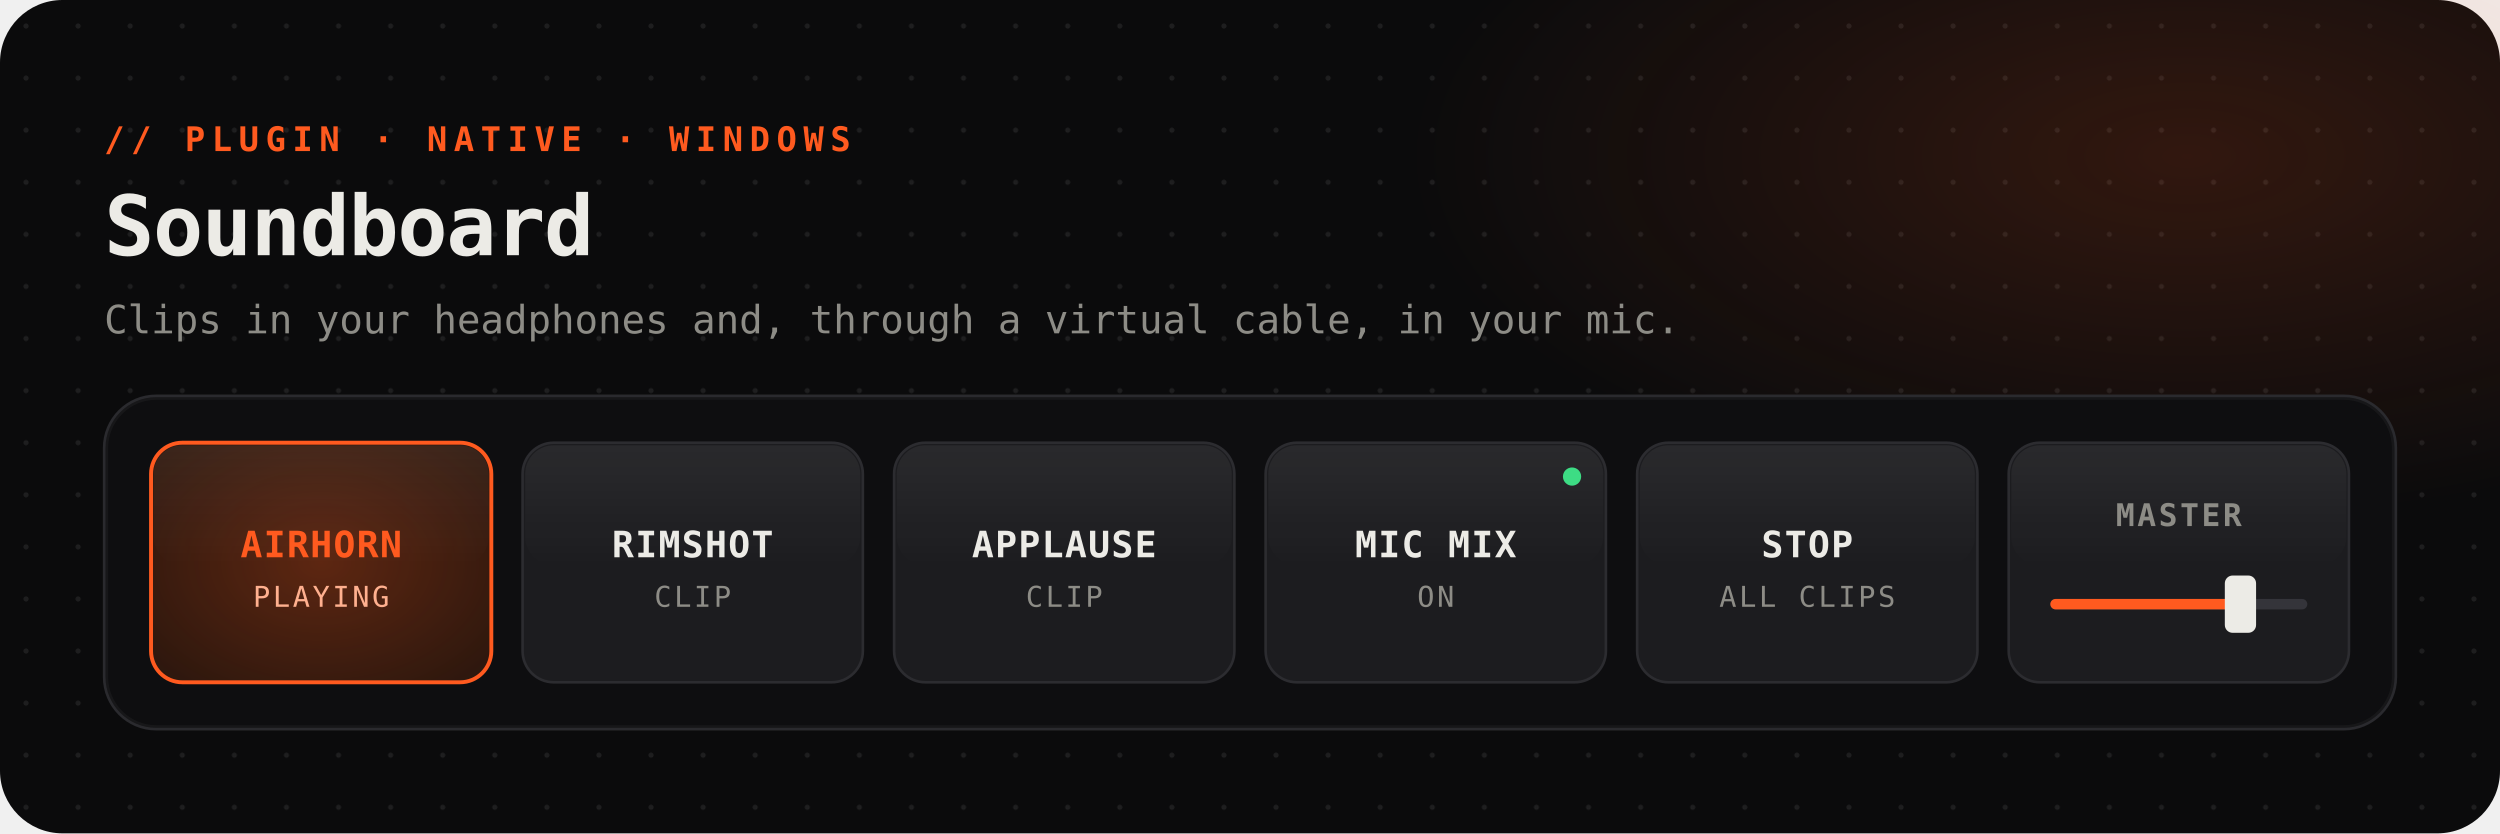
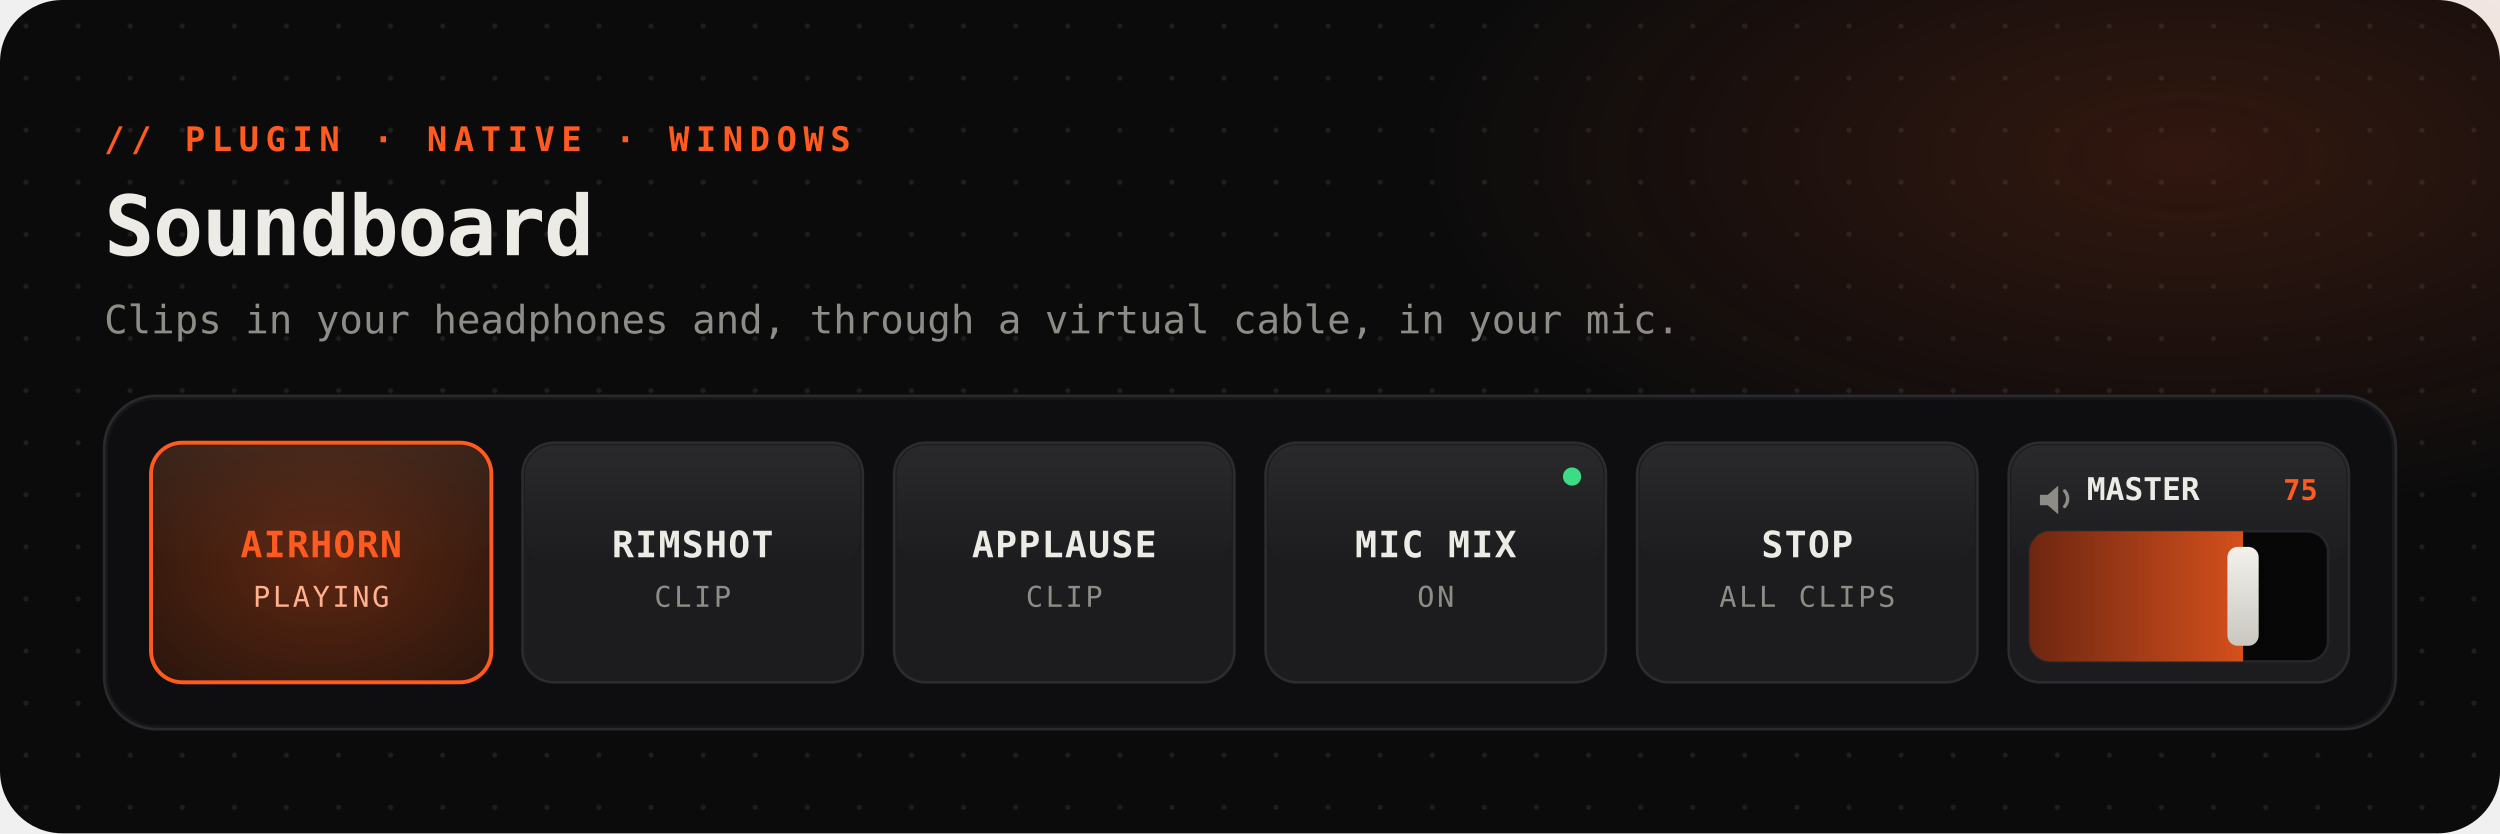
<svg xmlns="http://www.w3.org/2000/svg" width="960" height="320" viewBox="0 0 960 320" role="img" aria-label="Soundboard: Clips in your headphones and, through a virtual cable, in your mic.">
  <defs>
    <pattern id="dots" width="20" height="20" patternUnits="userSpaceOnUse">
      <circle cx="10" cy="10" r="1" fill="#ffffff14" />
    </pattern>
    <radialGradient id="halo" cx="0.5" cy="0.5" r="0.5">
      <stop offset="0" stop-color="#ff5a1f" stop-opacity="0.16" />
      <stop offset="1" stop-color="#ff5a1f" stop-opacity="0" />
    </radialGradient>
    <linearGradient id="keyshine" x1="0" y1="0" x2="0" y2="1">
      <stop offset="0" stop-color="#ffffff" stop-opacity="0.06" />
      <stop offset="1" stop-color="#ffffff" stop-opacity="0" />
    </linearGradient>
    <radialGradient id="litglow" cx="0.5" cy="0.5" r="0.7">
      <stop offset="0" stop-color="#ff5a1f" stop-opacity="0.24" />
      <stop offset="1" stop-color="#ff5a1f" stop-opacity="0" />
    </radialGradient>
    <linearGradient id="art" x1="0" y1="0" x2="1" y2="1">
      <stop offset="0" stop-color="#ff5a1f" />
      <stop offset="0.55" stop-color="#7c2d12" />
      <stop offset="1" stop-color="#1e1b4b" />
+     </linearGradient>
+     <linearGradient id="faderfill" x1="0" y1="0" x2="0" y2="1">
+       <stop offset="0" stop-color="#d4501c" />
+       <stop offset="1" stop-color="#6e2611" />
+     </linearGradient>
+     <linearGradient id="faderfillh" x1="1" y1="0" x2="0" y2="0">
+       <stop offset="0" stop-color="#d4501c" />
+       <stop offset="1" stop-color="#6e2611" />
+     </linearGradient>
+     <linearGradient id="knob" x1="0" y1="0" x2="0" y2="1">
+       <stop offset="0" stop-color="#f2f1ec" />
+       <stop offset="1" stop-color="#c9c7c0" />
    </linearGradient>
    <linearGradient id="fade" x1="0" y1="0" x2="1" y2="0">
      <stop offset="0" stop-color="#0b0b0c" stop-opacity="0.9" />
      <stop offset="0.5" stop-color="#0b0b0c" stop-opacity="0.2" />
      <stop offset="1" stop-color="#0b0b0c" stop-opacity="0" />
    </linearGradient>
  </defs>
  <rect width="960" height="320" rx="24" fill="#0b0b0c" />
  <rect width="960" height="320" rx="24" fill="url(#dots)" />
  <ellipse cx="840" cy="60" rx="300" ry="140" fill="url(#halo)" />
  <text x="40" y="58" font-family="ui-monospace,'SF Mono','JetBrains Mono','Cascadia Mono',Menlo,Consolas,monospace" font-size="13" font-weight="600" letter-spacing="2.5" text-anchor="start" fill="#ff5a1f">// PLUGIN · NATIVE · WINDOWS</text>
  <text x="40" y="98" font-family="ui-monospace,'SF Mono','JetBrains Mono','Cascadia Mono',Menlo,Consolas,monospace" font-size="32" font-weight="600" letter-spacing="-0.5" text-anchor="start" fill="#ecebe6">Soundboard</text>
  <text x="40" y="128" font-family="ui-monospace,'SF Mono','JetBrains Mono','Cascadia Mono',Menlo,Consolas,monospace" font-size="15" font-weight="400" letter-spacing="0" text-anchor="start" fill="#8d8c86">Clips in your headphones and, through a virtual cable, in your mic.</text>
  <rect x="40" y="152" width="880" height="128" rx="20" fill="#0e0e10" stroke="#2a2a2e" />
  <rect x="41" y="153" width="878" height="126" rx="19" fill="none" stroke="#ffffff" stroke-opacity="0.04" />
  <rect x="58" y="170" width="130.667" height="92" rx="12" fill="#2a160d" stroke="#ff5a1f" stroke-width="1.5" />
  <rect x="59" y="171" width="128.667" height="46" rx="11" fill="url(#keyshine)" />
  <rect x="58" y="170" width="130.667" height="92" rx="12" fill="url(#litglow)" />
  <text x="123.333" y="214" font-family="ui-monospace,'SF Mono','JetBrains Mono','Cascadia Mono',Menlo,Consolas,monospace" font-size="14" font-weight="700" letter-spacing="0.5" text-anchor="middle" fill="#ff5a1f">AIRHORN</text>
  <text x="123.333" y="233" font-family="ui-monospace,'SF Mono','JetBrains Mono','Cascadia Mono',Menlo,Consolas,monospace" font-size="11" font-weight="400" letter-spacing="1" text-anchor="middle" fill="#ffb08f">PLAYING</text>
  <rect x="200.667" y="170" width="130.667" height="92" rx="12" fill="#1c1c1f" stroke="#2c2c30" stroke-width="1" />
  <rect x="201.667" y="171" width="128.667" height="46" rx="11" fill="url(#keyshine)" />
  <text x="266" y="214" font-family="ui-monospace,'SF Mono','JetBrains Mono','Cascadia Mono',Menlo,Consolas,monospace" font-size="14" font-weight="700" letter-spacing="0.5" text-anchor="middle" fill="#ecebe6">RIMSHOT</text>
  <text x="266" y="233" font-family="ui-monospace,'SF Mono','JetBrains Mono','Cascadia Mono',Menlo,Consolas,monospace" font-size="11" font-weight="400" letter-spacing="1" text-anchor="middle" fill="#8d8c86">CLIP</text>
  <rect x="343.333" y="170" width="130.667" height="92" rx="12" fill="#1c1c1f" stroke="#2c2c30" stroke-width="1" />
  <rect x="344.333" y="171" width="128.667" height="46" rx="11" fill="url(#keyshine)" />
  <text x="408.667" y="214" font-family="ui-monospace,'SF Mono','JetBrains Mono','Cascadia Mono',Menlo,Consolas,monospace" font-size="14" font-weight="700" letter-spacing="0.5" text-anchor="middle" fill="#ecebe6">APPLAUSE</text>
  <text x="408.667" y="233" font-family="ui-monospace,'SF Mono','JetBrains Mono','Cascadia Mono',Menlo,Consolas,monospace" font-size="11" font-weight="400" letter-spacing="1" text-anchor="middle" fill="#8d8c86">CLIP</text>
  <rect x="486" y="170" width="130.667" height="92" rx="12" fill="#1c1c1f" stroke="#2c2c30" stroke-width="1" />
  <rect x="487" y="171" width="128.667" height="46" rx="11" fill="url(#keyshine)" />
  <text x="551.333" y="214" font-family="ui-monospace,'SF Mono','JetBrains Mono','Cascadia Mono',Menlo,Consolas,monospace" font-size="14" font-weight="700" letter-spacing="0.5" text-anchor="middle" fill="#ecebe6">MIC MIX</text>
  <text x="551.333" y="233" font-family="ui-monospace,'SF Mono','JetBrains Mono','Cascadia Mono',Menlo,Consolas,monospace" font-size="11" font-weight="400" letter-spacing="1" text-anchor="middle" fill="#8d8c86">ON</text>
  <circle cx="603.667" cy="183" r="3.5" fill="#3ddc84" />
  <rect x="628.667" y="170" width="130.667" height="92" rx="12" fill="#1c1c1f" stroke="#2c2c30" stroke-width="1" />
  <rect x="629.667" y="171" width="128.667" height="46" rx="11" fill="url(#keyshine)" />
  <text x="694" y="214" font-family="ui-monospace,'SF Mono','JetBrains Mono','Cascadia Mono',Menlo,Consolas,monospace" font-size="14" font-weight="700" letter-spacing="0.5" text-anchor="middle" fill="#ecebe6">STOP</text>
  <text x="694" y="233" font-family="ui-monospace,'SF Mono','JetBrains Mono','Cascadia Mono',Menlo,Consolas,monospace" font-size="11" font-weight="400" letter-spacing="1" text-anchor="middle" fill="#8d8c86">ALL CLIPS</text>
  <rect x="771.333" y="170" width="130.667" height="92" rx="12" fill="#1c1c1f" stroke="#2c2c30" stroke-width="1" />
  <rect x="772.333" y="171" width="128.667" height="46" rx="11" fill="url(#keyshine)" />
-   <text x="836.667" y="202" font-family="ui-monospace,'SF Mono','JetBrains Mono','Cascadia Mono',Menlo,Consolas,monospace" font-size="12" font-weight="700" letter-spacing="1" text-anchor="middle" fill="#8d8c86">MASTER</text>
-   <line x1="789.333" y1="232" x2="884" y2="232" stroke="#34343a" stroke-width="4" stroke-linecap="round" />
-   <line x1="789.333" y1="232" x2="860.333" y2="232" stroke="#ff5a1f" stroke-width="4" stroke-linecap="round" />
-   <rect x="854.333" y="221" width="12" height="22" rx="3" fill="#ecebe6" />
+   <path d="M783.333,190h3l4,-3.5v11l-4,-3.5h-3z" fill="#8d8c86" />
+   <path d="M792.833,188.5a4.5,4.5 0 0 1 0,6" fill="none" stroke="#8d8c86" stroke-width="1.3" stroke-linecap="round" />
+   <text x="801.333" y="192" font-family="ui-monospace,'SF Mono','JetBrains Mono','Cascadia Mono',Menlo,Consolas,monospace" font-size="12" font-weight="600" letter-spacing="0" text-anchor="start" fill="#ecebe6">MASTER</text>
+   <text x="890" y="192" font-family="ui-monospace,'SF Mono','JetBrains Mono','Cascadia Mono',Menlo,Consolas,monospace" font-size="11" font-weight="700" letter-spacing="0" text-anchor="end" fill="#ff5a1f">75</text>
+   <rect x="779.333" y="204" width="114.667" height="50" rx="8" fill="#070708" stroke="#26262a" />
+   <path d="M787.333,204H861.333v50H787.333a8,8 0 0 1 -8,-8v-34a8,8 0 0 1 8,-8z" fill="url(#faderfillh)" />
+   <rect x="857.333" y="210" width="12" height="38" rx="4" fill="#000000" opacity="0.35" />
+   <rect x="855.333" y="210" width="12" height="38" rx="4" fill="url(#knob)" />
</svg>
